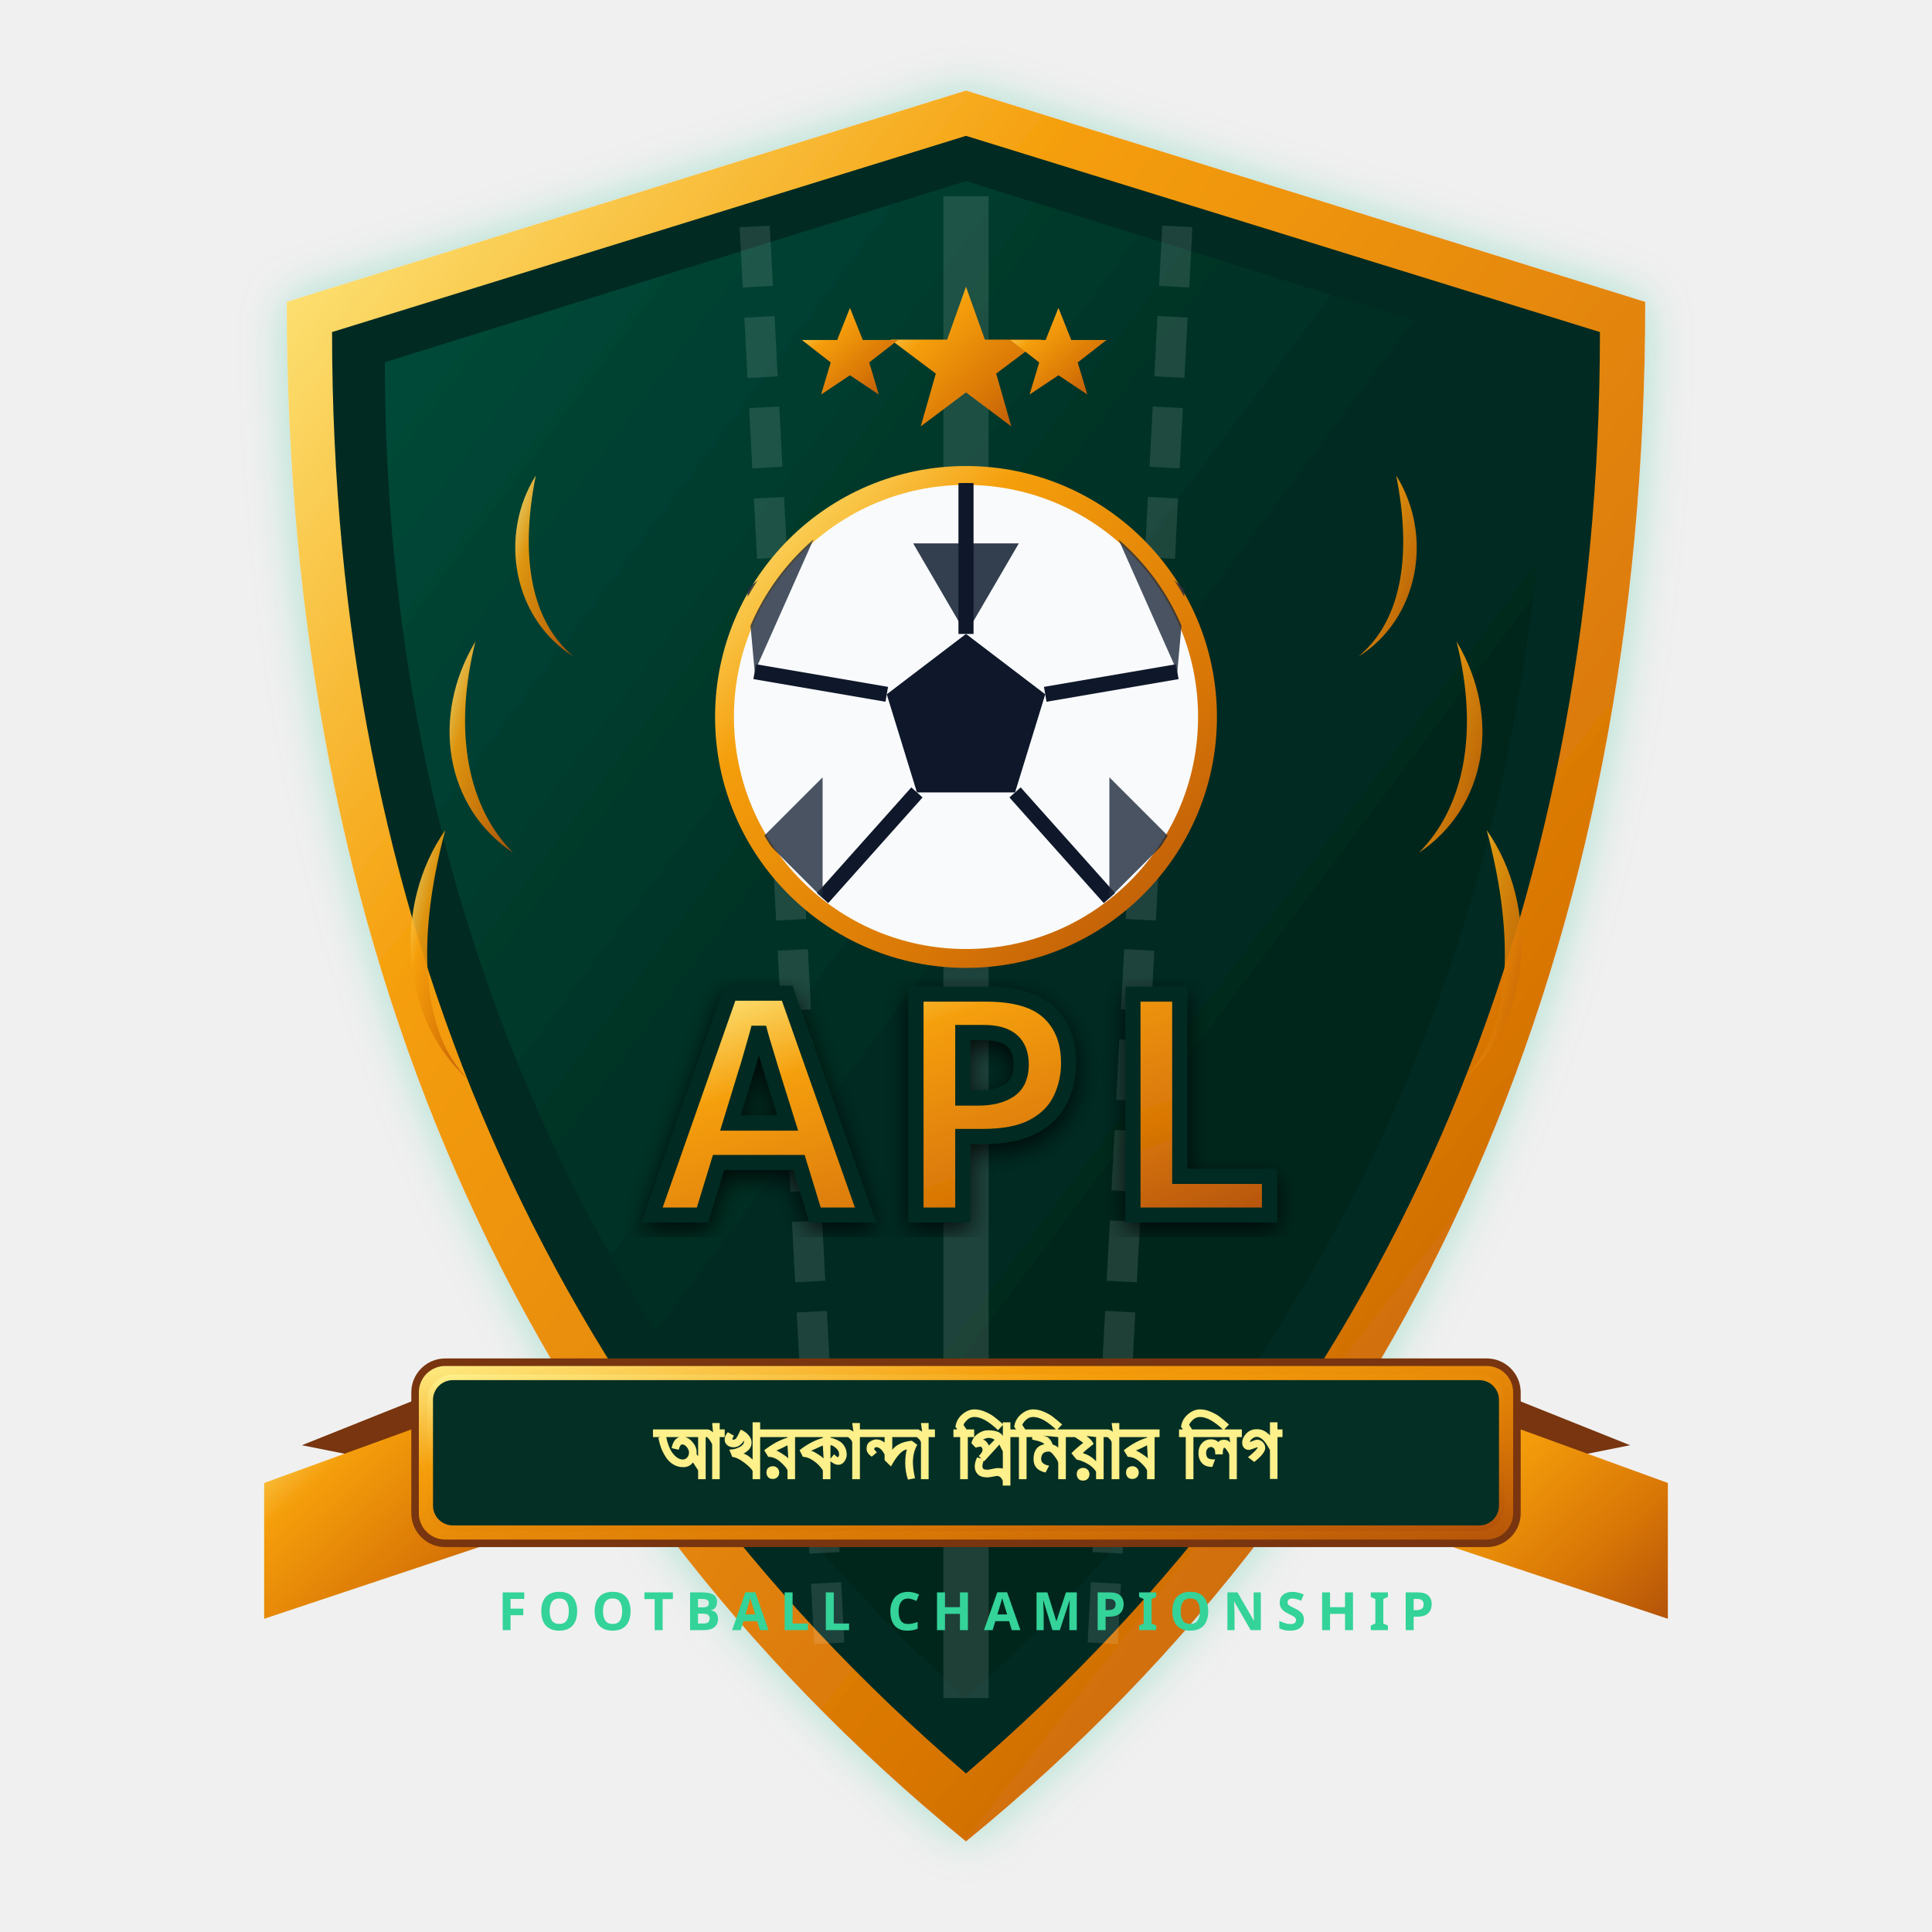
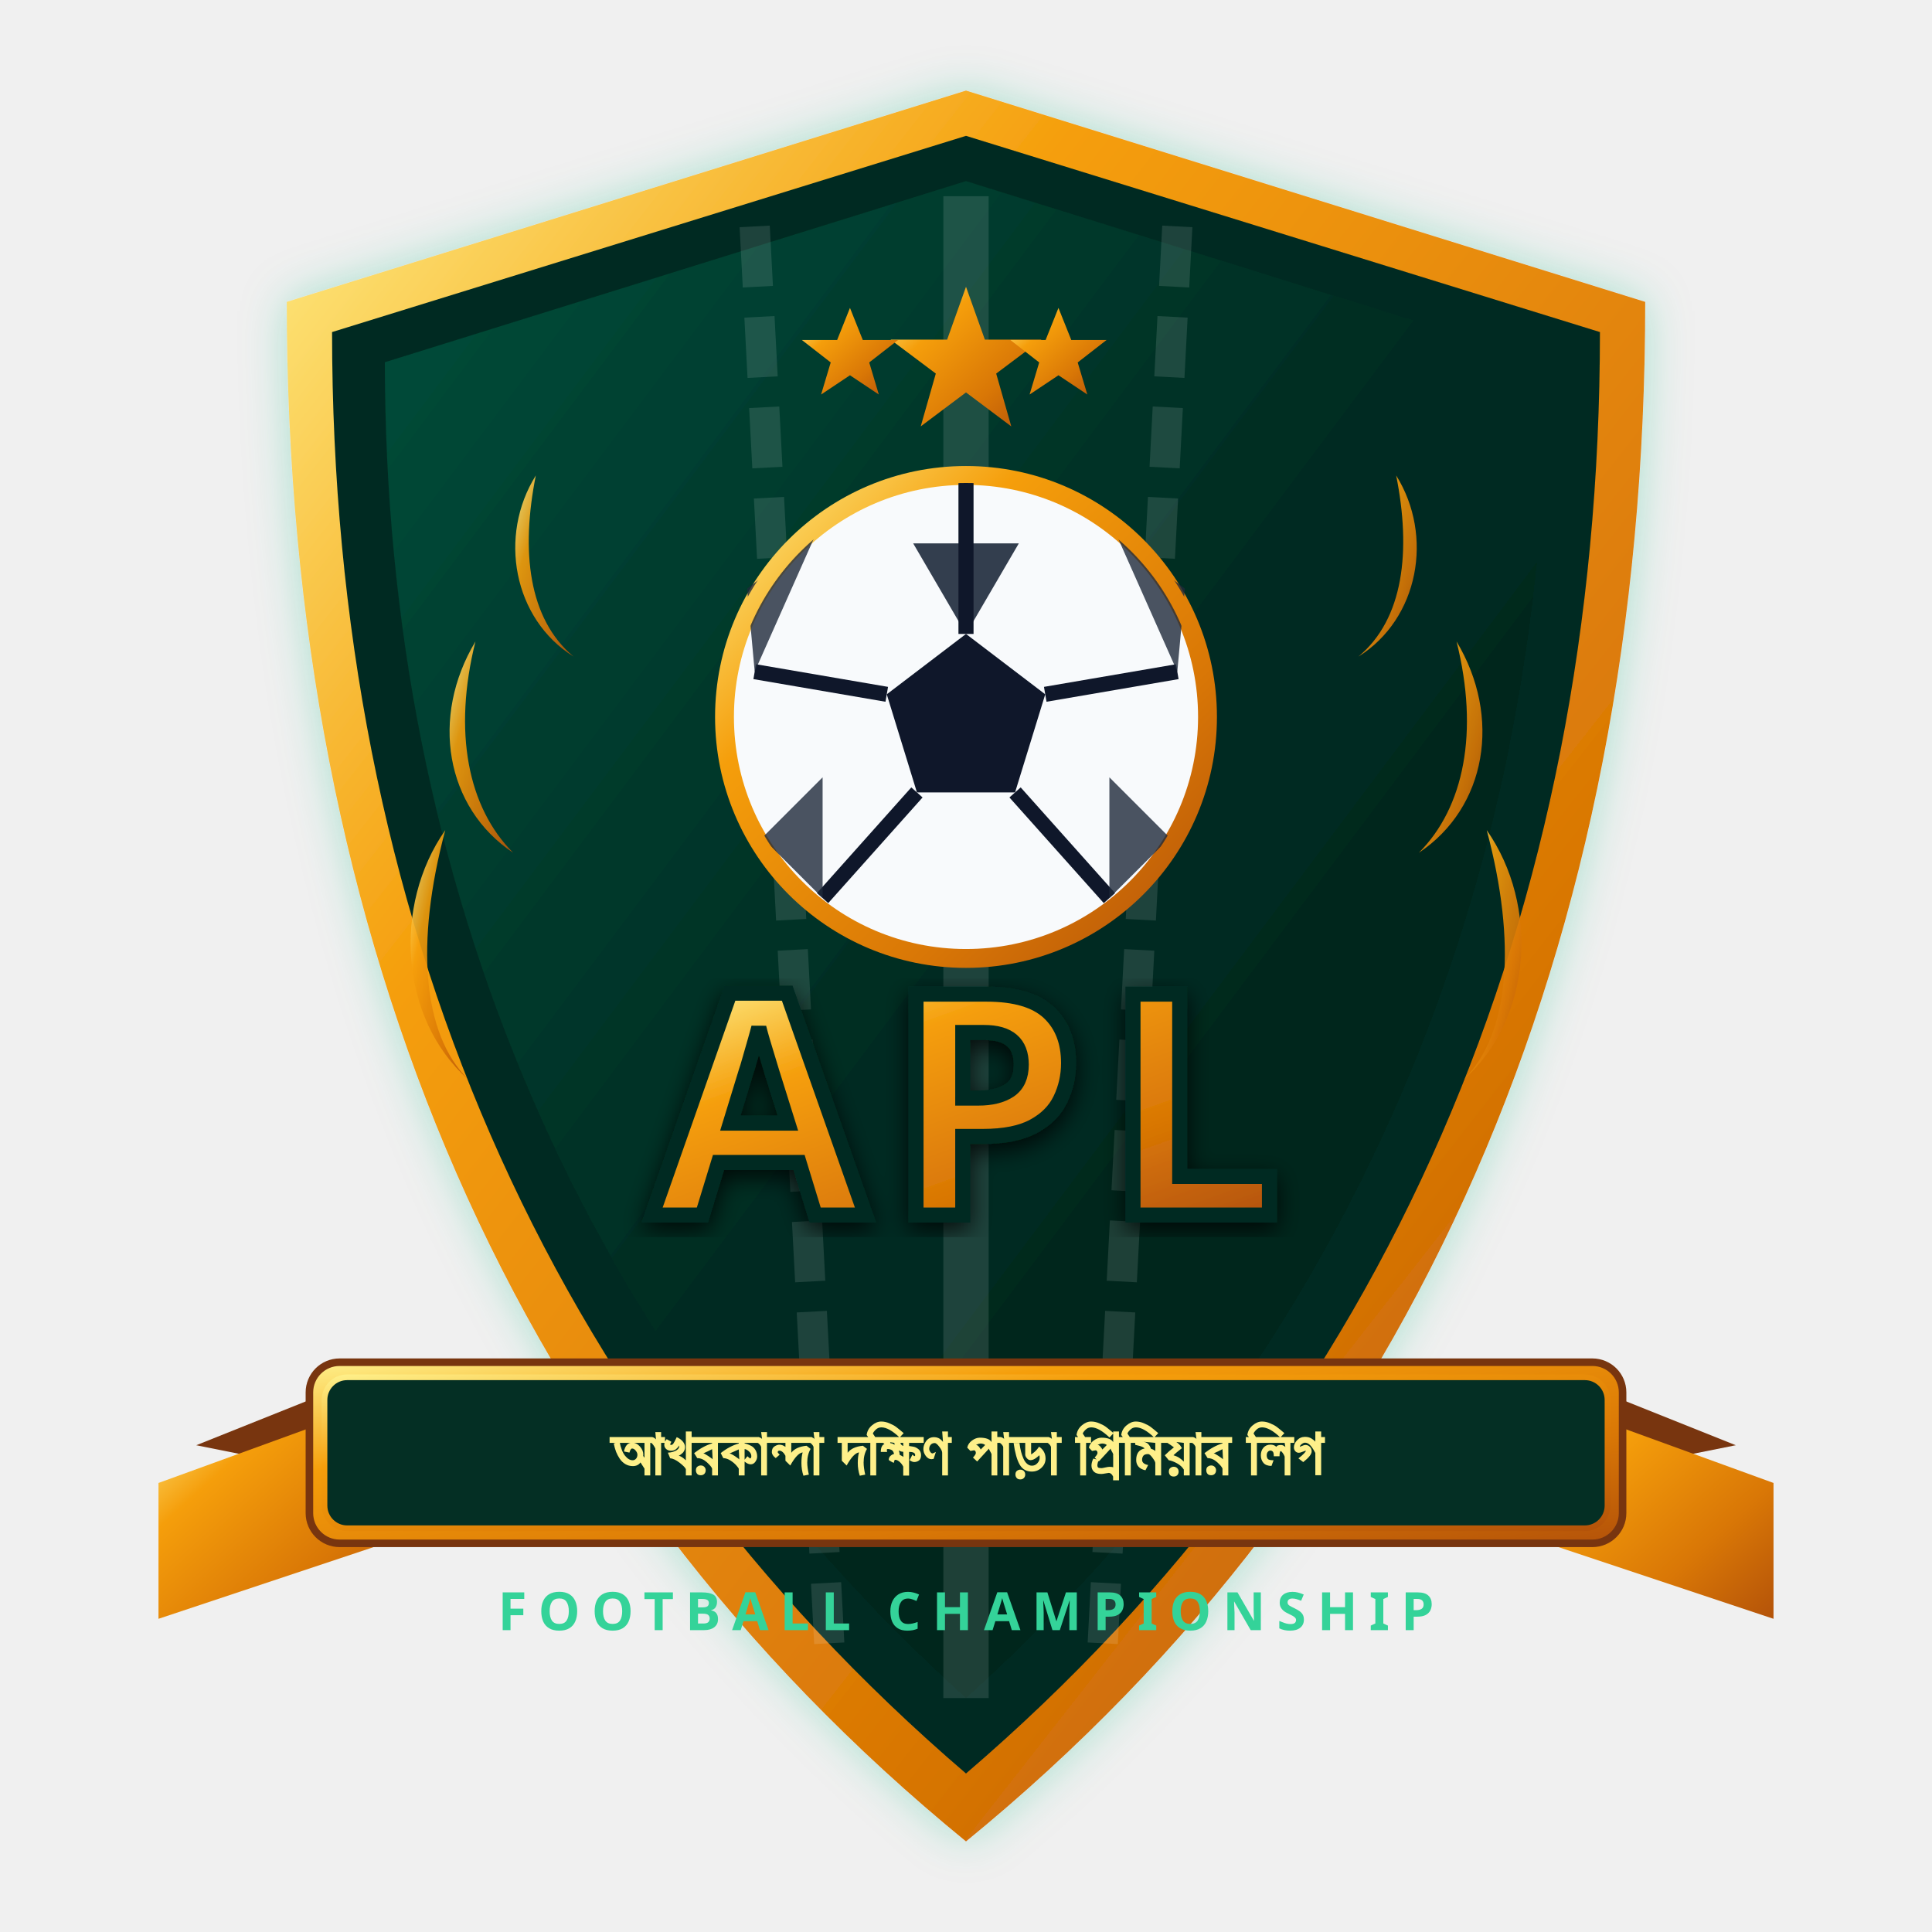
<svg xmlns="http://www.w3.org/2000/svg" viewBox="0 0 512 512" width="100%" height="100%">
  <defs>
    <linearGradient id="shieldGrad" x1="0%" y1="0%" x2="100%" y2="100%">
      <stop offset="0%" stop-color="#064e3b" />
      <stop offset="50%" stop-color="#022c22" />
      <stop offset="100%" stop-color="#061f18" />
    </linearGradient>
    <linearGradient id="goldGrad" x1="0%" y1="0%" x2="100%" y2="100%">
      <stop offset="0%" stop-color="#fef08a" />
      <stop offset="30%" stop-color="#f59e0b" />
      <stop offset="70%" stop-color="#d97706" />
      <stop offset="100%" stop-color="#b45309" />
    </linearGradient>
    <linearGradient id="emeraldGlow" x1="0%" y1="0%" x2="0%" y2="100%">
      <stop offset="0%" stop-color="#34d399" />
      <stop offset="100%" stop-color="#059669" />
    </linearGradient>
    <filter id="dropGlow" x="-20%" y="-20%" width="140%" height="140%">
      <feDropShadow dx="0" dy="8" stdDeviation="12" flood-color="#000000" flood-opacity="0.6" />
      <feDropShadow dx="0" dy="0" stdDeviation="6" flood-color="#10b981" flood-opacity="0.3" />
    </filter>
    <filter id="textGlow">
      <feDropShadow dx="0" dy="2" stdDeviation="3" flood-color="#000000" flood-opacity="0.8" />
    </filter>
  </defs>
  <g filter="url(#dropGlow)">
    <path d="M 256,24 L 436,80 C 436,250 376,390 256,488 C 136,390 76,250 76,80 Z" fill="url(#goldGrad)" />
    <path d="M 256,36 L 424,88 C 424,242 368,374 256,470 C 144,374 88,242 88,88 Z" fill="#022c22" />
    <path d="M 256,48 L 410,96 C 410,234 358,358 256,450 C 154,358 102,234 102,96 Z" fill="url(#shieldGrad)" />
  </g>
  <g opacity="0.12">
    <path d="M 200,60 L 220,440" stroke="#ffffff" stroke-width="8" stroke-dasharray="16,8" />
    <path d="M 256,52 L 256,450" stroke="#ffffff" stroke-width="12" />
    <path d="M 312,60 L 292,440" stroke="#ffffff" stroke-width="8" stroke-dasharray="16,8" />
  </g>
  <g fill="url(#goldGrad)">
    <polygon points="256,76 261,90 276,90 264,99 268,113 256,104 244,113 248,99 236,90 251,90" />
    <polygon points="220,84 224,94 235,94 226,101 229,111 220,105 211,111 214,101 205,94 216,94" transform="scale(0.85) translate(45, 12)" />
    <polygon points="292,84 296,94 307,94 298,101 301,111 292,105 283,111 286,101 277,94 288,94" transform="scale(0.85) translate(38, 12)" />
  </g>
  <g transform="translate(256, 190)">
    <circle r="64" fill="#f8fafc" stroke="url(#goldGrad)" stroke-width="5" />
    <polygon points="0,-22 21,-6 13,20 -13,20 -21,-6" fill="#0f172a" />
    <polygon points="0,-22 -14,-46 14,-46" fill="#1e293b" opacity="0.9" />
    <line x1="0" y1="-22" x2="0" y2="-64" stroke="#0f172a" stroke-width="4" />
    <line x1="-13" y1="20" x2="-38" y2="48" stroke="#0f172a" stroke-width="4" />
    <polygon points="-38,48 -54,32 -38,16" fill="#1e293b" opacity="0.8" />
    <line x1="13" y1="20" x2="38" y2="48" stroke="#0f172a" stroke-width="4" />
    <polygon points="38,48 54,32 38,16" fill="#1e293b" opacity="0.8" />
    <line x1="-21" y1="-6" x2="-56" y2="-12" stroke="#0f172a" stroke-width="4" />
    <polygon points="-56,-12 -58,-34 -40,-48" fill="#1e293b" opacity="0.8" />
    <line x1="21" y1="-6" x2="56" y2="-12" stroke="#0f172a" stroke-width="4" />
    <polygon points="56,-12 58,-34 40,-48" fill="#1e293b" opacity="0.8" />
    <circle r="64" fill="none" stroke="url(#goldGrad)" stroke-width="4" />
  </g>
  <text x="256" y="322" text-anchor="middle" font-family="'Outfit', 'Impact', sans-serif" font-size="82" font-weight="900" letter-spacing="6" fill="url(#goldGrad)" stroke="#022c22" stroke-width="4" filter="url(#textGlow)">APL</text>
  <g transform="translate(0, 315)">
-     <path d="M 80,68 L 130,48 L 130,78 Z" fill="#78350f" />
-     <path d="M 432,68 L 382,48 L 382,78 Z" fill="#78350f" />
-     <path d="M 70,78 L 136,54 L 136,92 L 70,114 Z" fill="url(#goldGrad)" />
-     <path d="M 442,78 L 376,54 L 376,92 L 442,114 Z" fill="url(#goldGrad)" />
-     <rect x="110" y="46" width="292" height="48" rx="8" fill="url(#goldGrad)" stroke="#78350f" stroke-width="2" />
-     <rect x="114" y="50" width="284" height="40" rx="6" fill="#042f24" stroke="url(#goldGrad)" stroke-width="1.5" />
-     <text x="256" y="77" text-anchor="middle" font-family="'Hind Siliguri', sans-serif" font-size="22" font-weight="700" fill="#fef08a" letter-spacing="0.5">আখরকান্দা প্রিমিয়ার লিগ</text>
+     <path d="M 52,68 L 102,48 L 102,78 Z" fill="#78350f" />
+     <path d="M 460,68 L 410,48 L 410,78 Z" fill="#78350f" />
+     <path d="M 42,78 L 108,54 L 108,92 L 42,114 Z" fill="url(#goldGrad)" />
+     <path d="M 470,78 L 404,54 L 404,92 L 470,114 Z" fill="url(#goldGrad)" />
+     <rect x="82" y="46" width="348" height="48" rx="8" fill="url(#goldGrad)" stroke="#78350f" stroke-width="2" />
+     <rect x="86" y="50" width="340" height="40" rx="6" fill="#042f24" stroke="url(#goldGrad)" stroke-width="1.5" />
+     <text x="256" y="76" text-anchor="middle" font-family="'Hind Siliguri', sans-serif" font-size="17" font-weight="700" fill="#fef08a" letter-spacing="0.2">আখরকান্দা দক্ষিণ পাড়া প্রিমিয়ার লিগ</text>
  </g>
  <g fill="url(#goldGrad)" opacity="0.9">
    <path d="M 118,220 C 104,240 106,270 124,286 C 112,274 110,250 118,220 Z" />
    <path d="M 126,170 C 114,190 118,214 136,226 C 124,214 120,194 126,170 Z" />
    <path d="M 142,126 C 132,142 136,164 152,174 C 140,164 138,146 142,126 Z" />
    <path d="M 394,220 C 408,240 406,270 388,286 C 400,274 402,250 394,220 Z" />
    <path d="M 386,170 C 398,190 394,214 376,226 C 388,214 392,194 386,170 Z" />
    <path d="M 370,126 C 380,142 376,164 360,174 C 372,164 374,146 370,126 Z" />
  </g>
  <text x="256" y="432" text-anchor="middle" font-family="'Outfit', sans-serif" font-size="14" font-weight="700" letter-spacing="3" fill="#34d399">FOOTBALL CHAMPIONSHIP</text>
</svg>
